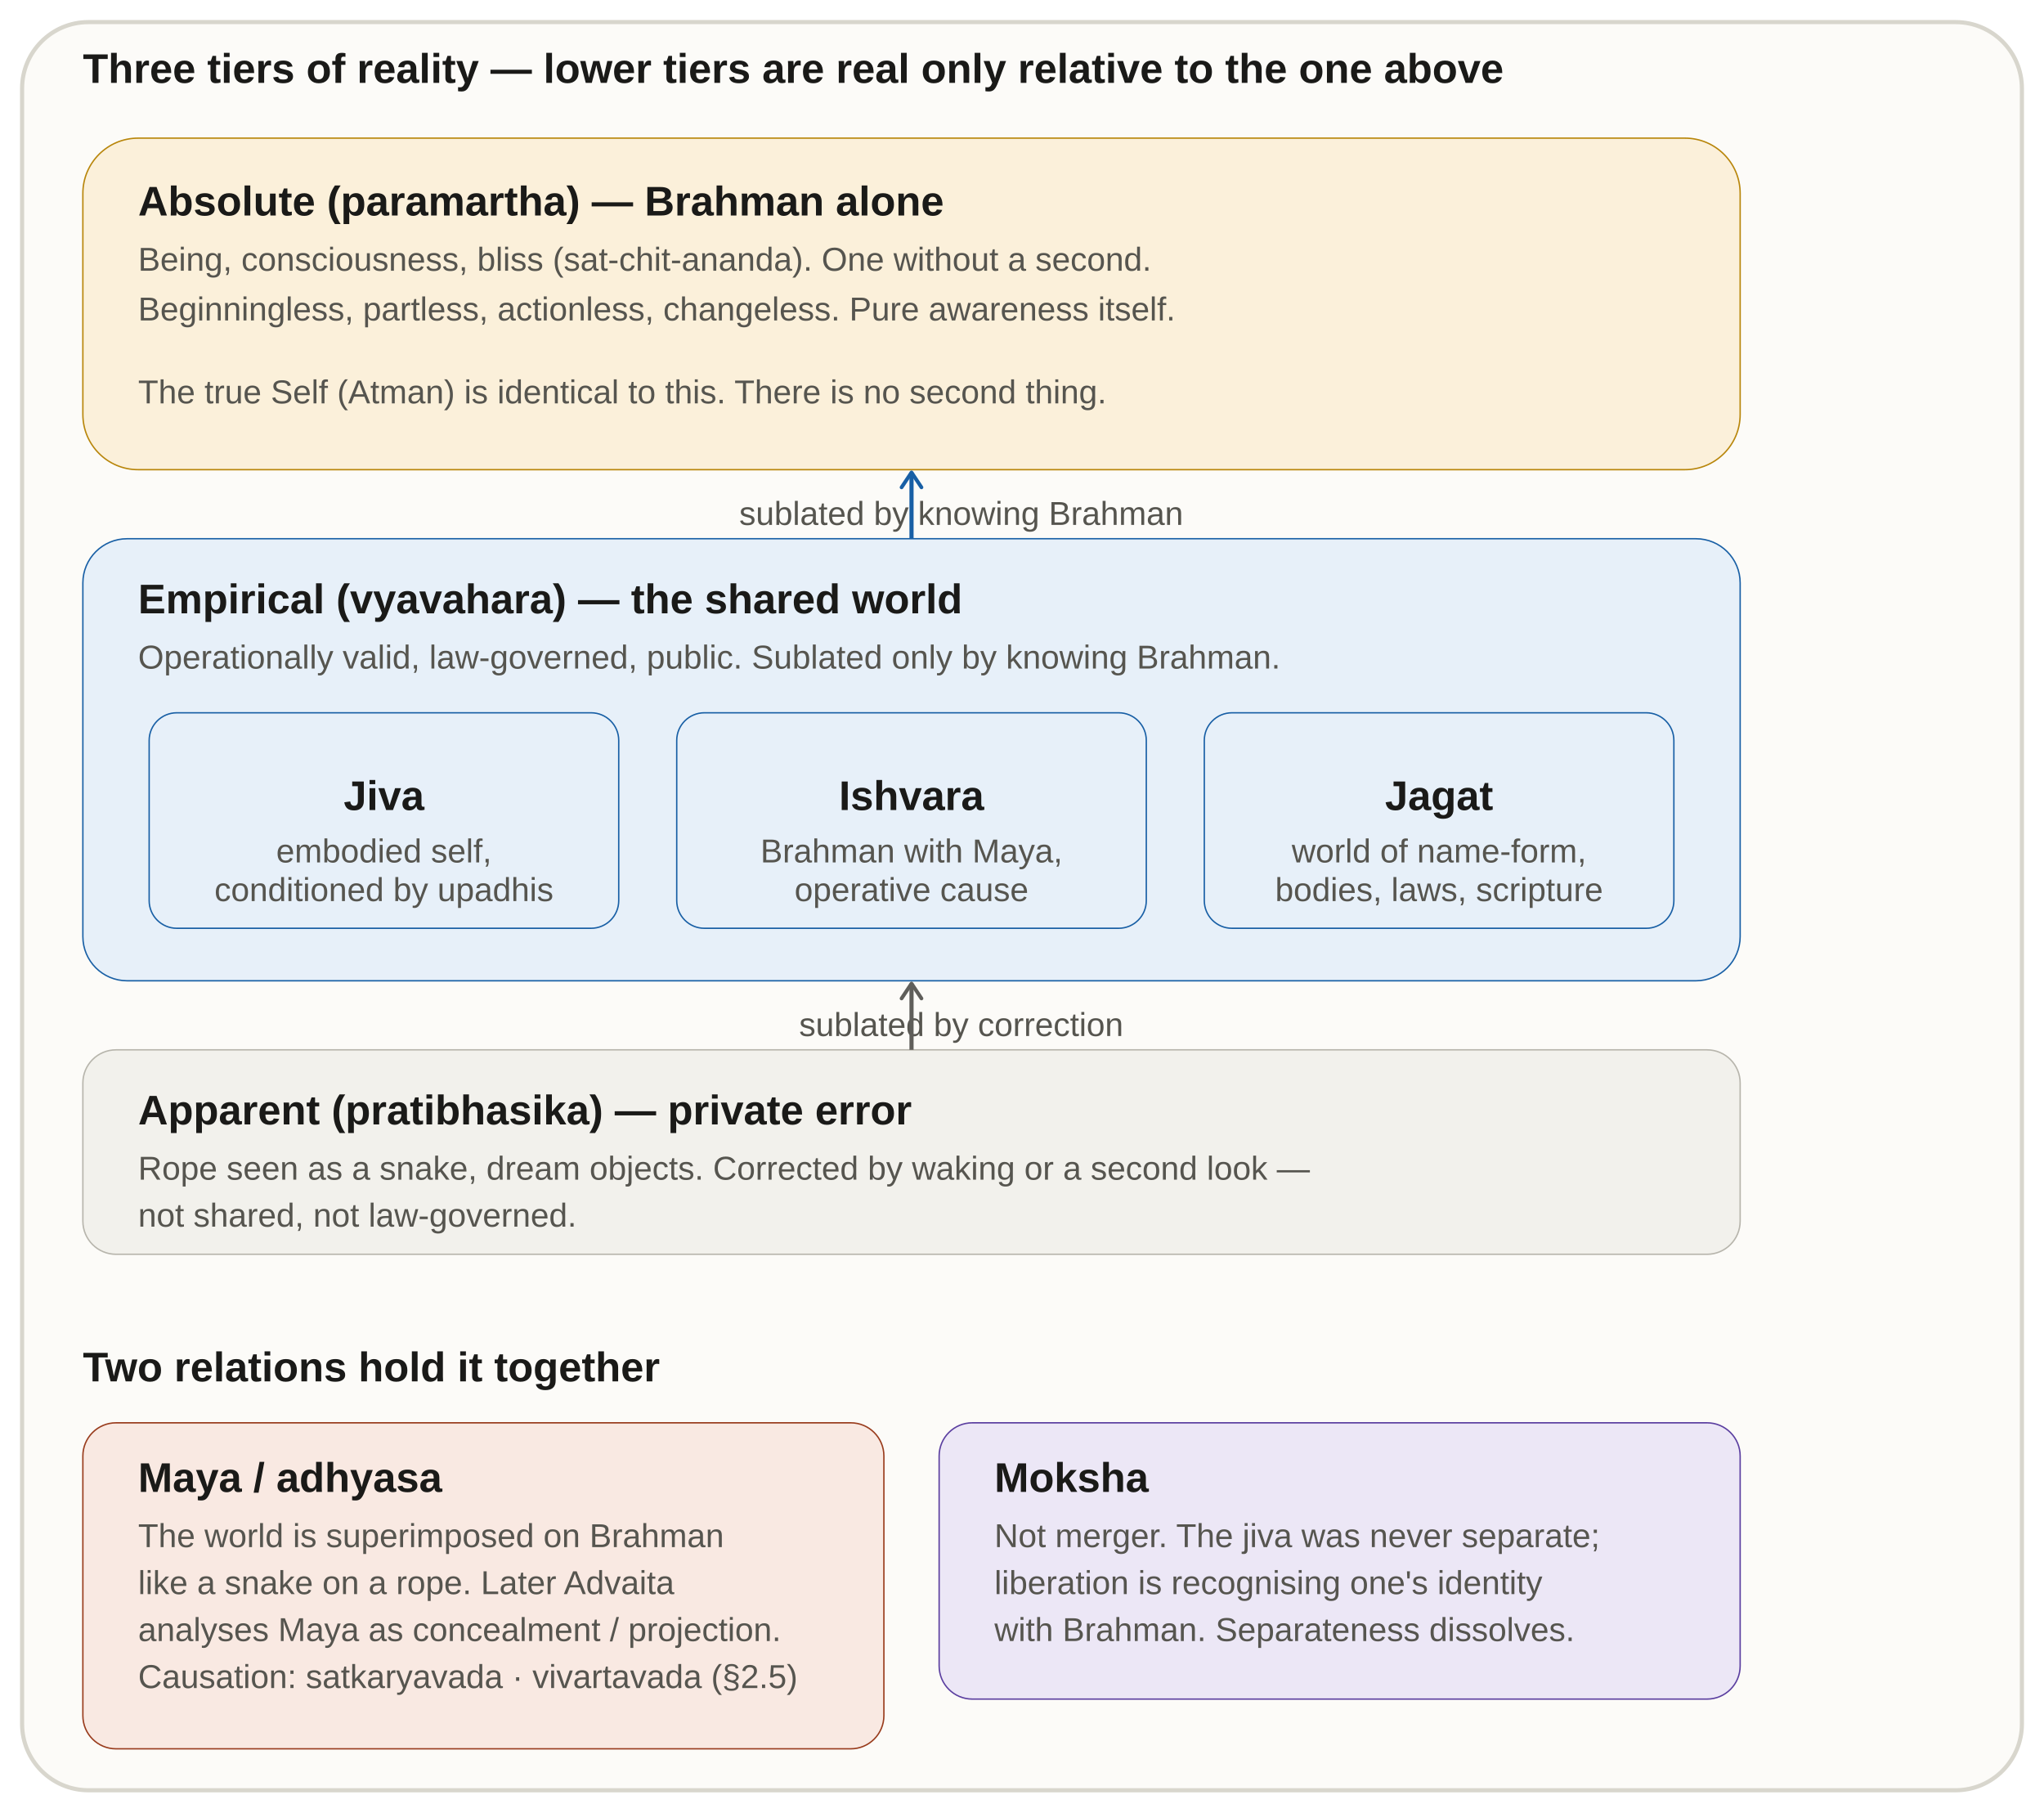
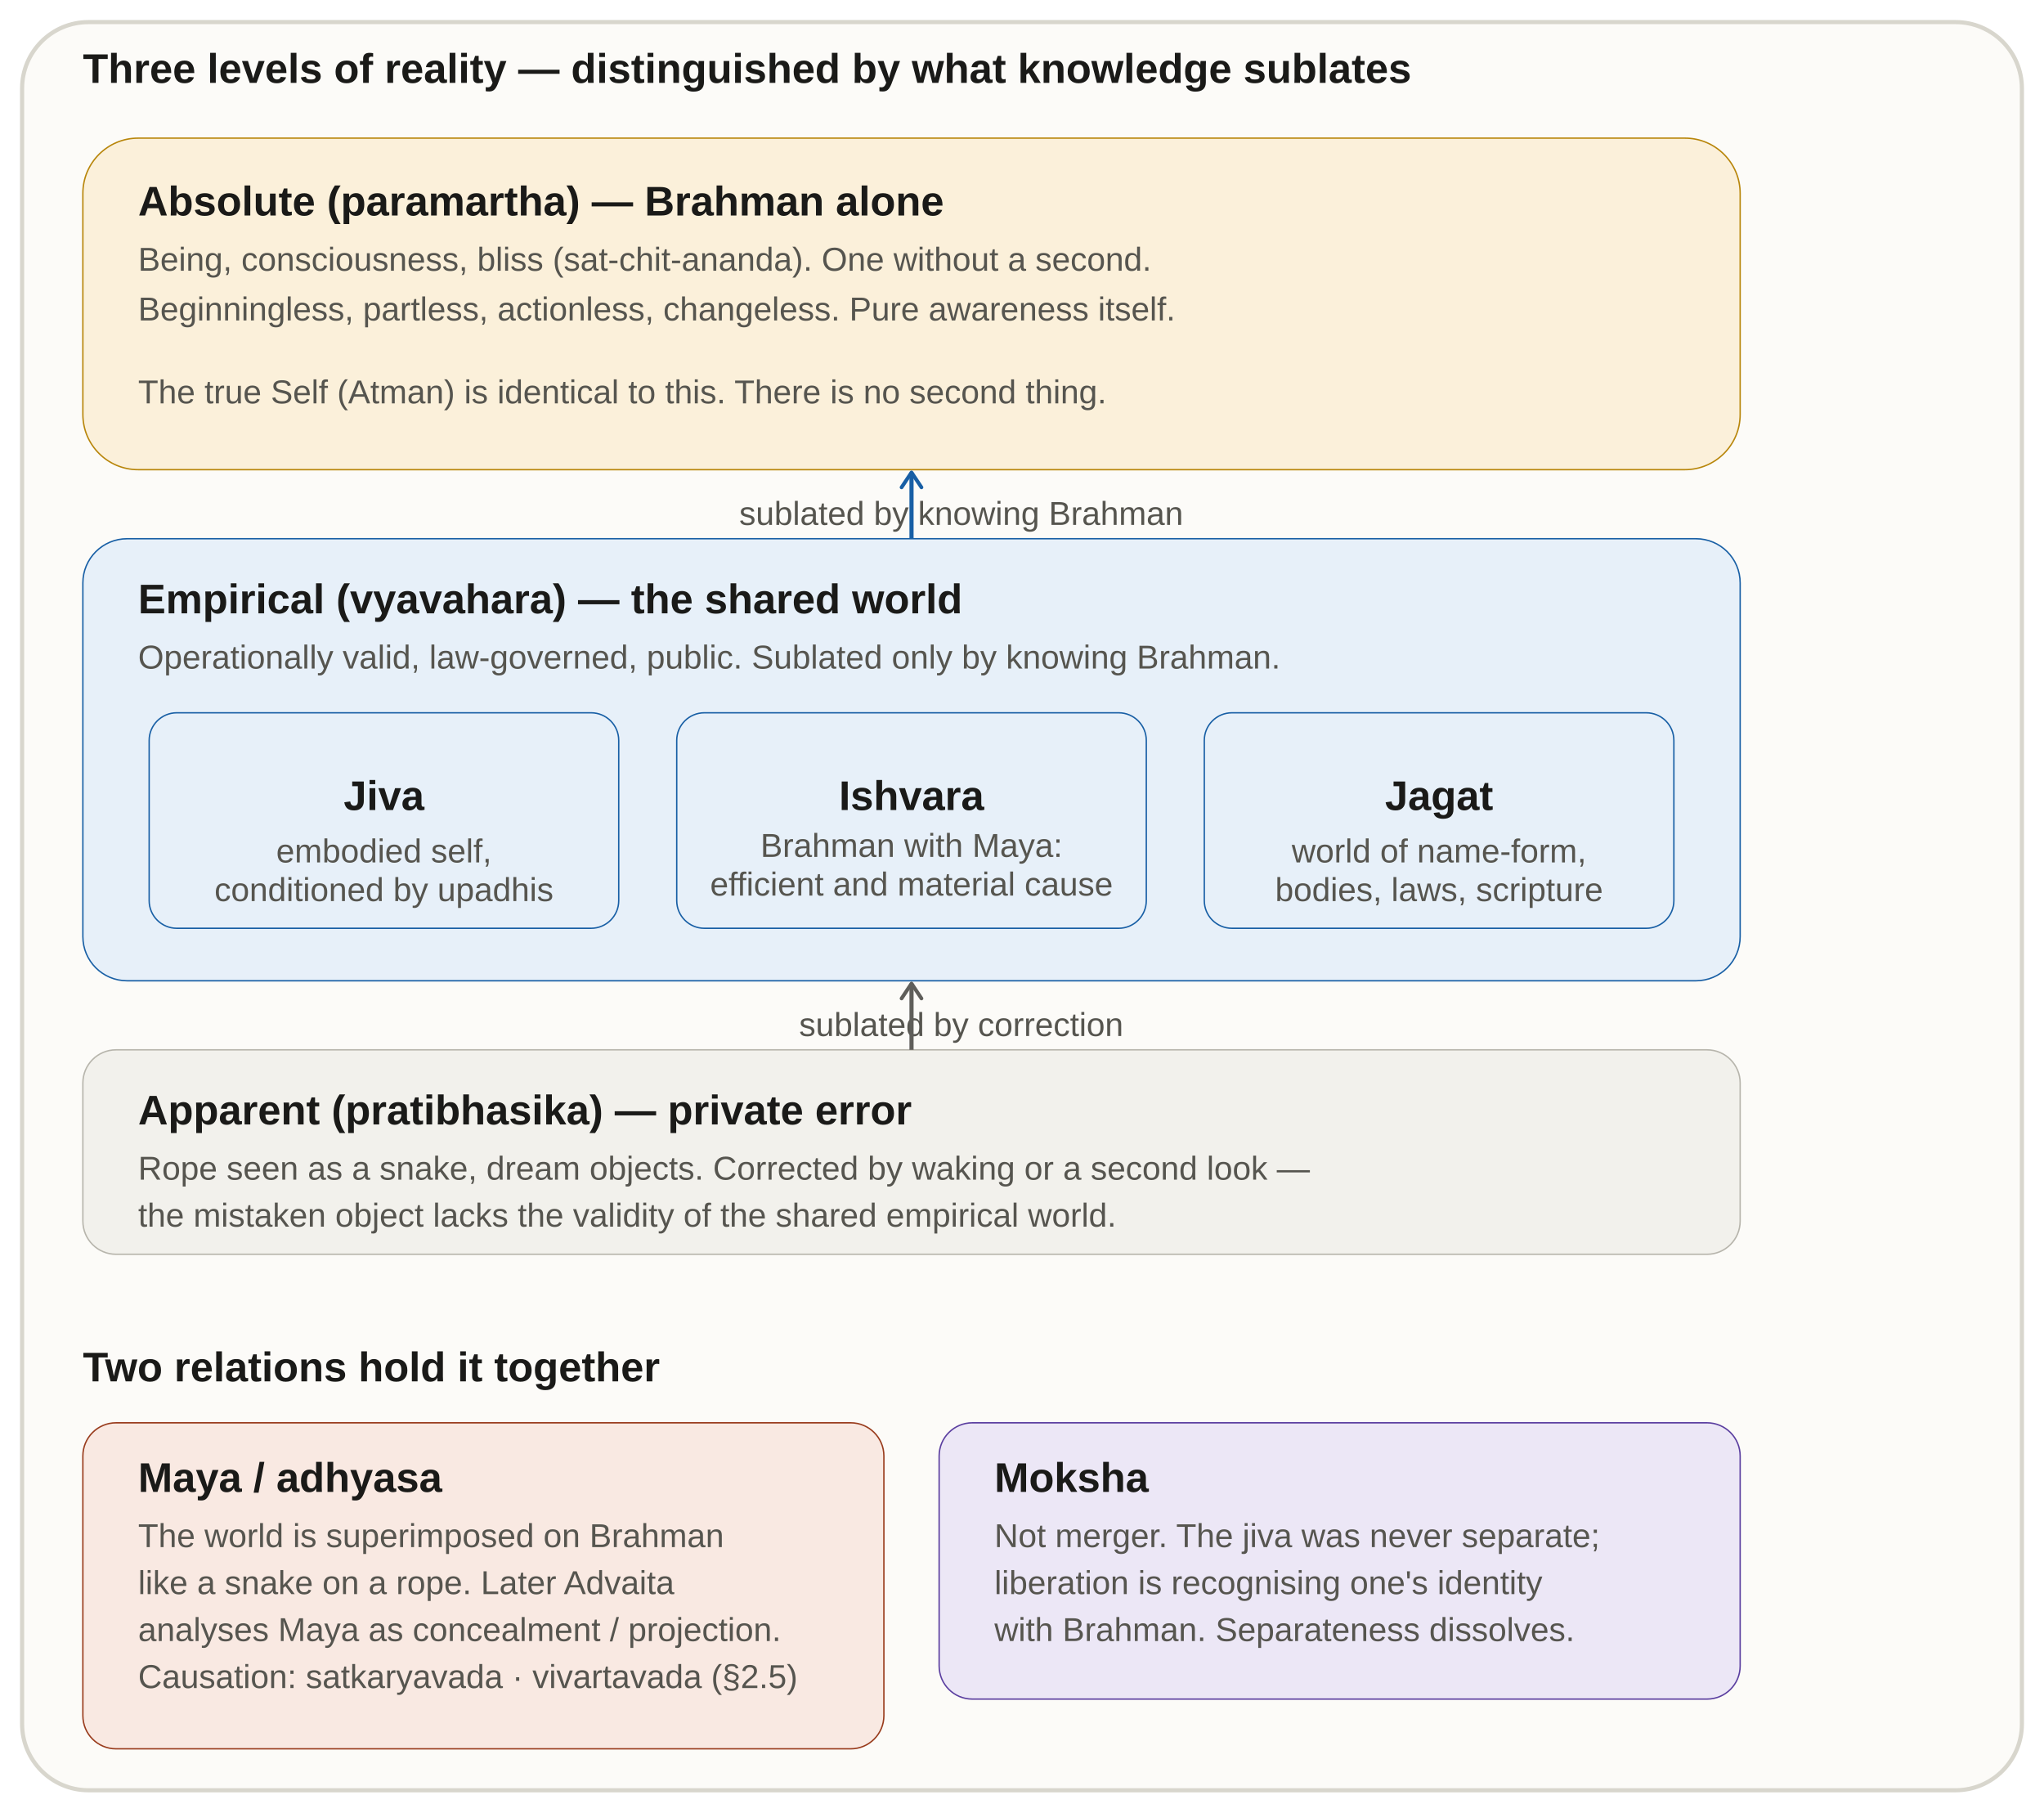
<svg xmlns="http://www.w3.org/2000/svg" width="740" height="656" viewBox="0 0 740 656" role="img">
  <style>
  .th { font-family: 'Helvetica Neue', Arial, sans-serif; font-weight: 600; font-size: 15px; fill: #1A1A18; }
  .ts { font-family: 'Helvetica Neue', Arial, sans-serif; font-weight: 400; font-size: 12px; fill: #56554F; }

  .title   { font-family: 'Helvetica Neue', Arial, sans-serif; font-weight: 700; font-size: 20px; fill: #1A1A18; }
  .caption { font-family: 'Helvetica Neue', Arial, sans-serif; font-weight: 400; font-size: 12px; font-style: italic; fill: #6B6A63; }

  .frame { fill: #FCFBF8; stroke: #D8D6CD; stroke-width: 1.5; }

  .c-gray   rect { fill: #F2F1EC; stroke: #B7B5AC; }
  .c-amber  rect { fill: #FBF0DA; stroke: #B8860B; }
  .c-blue   rect { fill: #E7F0F9; stroke: #185FA5; }
  .c-purple rect { fill: #ECE7F6; stroke: #5B3FA0; }
  .c-coral  rect { fill: #F9E9E2; stroke: #993C1D; }

  .arr { stroke: #56554F; stroke-width: 1.5; fill: none; }
  .arr-blue { stroke: #185FA5; stroke-width: 1.5; fill: none; }
  .arr-muted { stroke: #5F5E5A; stroke-width: 1.5; fill: none; }

  @media (prefers-color-scheme: dark) {
    .th { fill: #f5f1ec; }
    .ts { fill: #aca194; }
    .title { fill: #f5f1ec; }
    .caption { fill: #aca194; }
    .frame { fill: #1a1815; stroke: #423b33; }
    .c-gray   rect { fill: #26231e; stroke: #6f655a; }
    .c-amber  rect { fill: #2a2418; stroke: #c9a227; }
    .c-blue   rect { fill: #1a2430; stroke: #4a7a9b; }
    .c-purple rect { fill: #241e33; stroke: #7c6bc4; }
    .c-coral  rect { fill: #2a1e1a; stroke: #c4785a; }
    .c-teal   rect { fill: #1a2e22; stroke: #4a8a6a; }
    .arr { stroke: #aca194; }
    .arr-blue { stroke: #7ebbed; }
    .arr-muted { stroke: #6f655a; }
  }

</style>
  <defs>
    <marker id="arrow" viewBox="0 0 10 10" refX="8" refY="5" markerWidth="6" markerHeight="6" orient="auto-start-reverse">
      <path d="M2 1L8 5L2 9" fill="none" stroke="context-stroke" stroke-width="1.5" stroke-linecap="round" stroke-linejoin="round" />
    </marker>
  </defs>
  <rect class="frame" x="8" y="8" width="724" height="640" rx="24" />
  <g transform="translate(-10,0)">
-     <text class="th" x="40" y="30">Three tiers of reality — lower tiers are real only relative to the one above</text>
+     <text class="th" x="40" y="30">Three levels of reality — distinguished by what knowledge sublates</text>
    <g class="c-amber">
      <rect x="40" y="50" width="600" height="120" rx="20" stroke-width="0.5" />
      <text class="th" x="60" y="78">Absolute (paramartha) — Brahman alone</text>
      <text class="ts" x="60" y="98">Being, consciousness, bliss (sat-chit-ananda). One without a second.</text>
      <text class="ts" x="60" y="116">Beginningless, partless, actionless, changeless. Pure awareness itself.</text>
      <text class="ts" x="60" y="146">The true Self (Atman) is identical to this. There is no second thing.</text>
    </g>
    <g class="c-blue">
      <rect x="40" y="195" width="600" height="160" rx="16" stroke-width="0.5" />
      <text class="th" x="60" y="222">Empirical (vyavahara) — the shared world</text>
      <text class="ts" x="60" y="242">Operationally valid, law-governed, public. Sublated only by knowing Brahman.</text>
    </g>
    <g class="c-blue">
      <rect x="64" y="258" width="170" height="78" rx="10" stroke-width="0.5" />
      <text class="th" x="149" y="288" text-anchor="middle" dominant-baseline="central">Jiva</text>
      <text class="ts" x="149" y="308" text-anchor="middle" dominant-baseline="central">embodied self,</text>
      <text class="ts" x="149" y="322" text-anchor="middle" dominant-baseline="central">conditioned by upadhis</text>
    </g>
    <g class="c-blue">
      <rect x="255" y="258" width="170" height="78" rx="10" stroke-width="0.5" />
      <text class="th" x="340" y="288" text-anchor="middle" dominant-baseline="central">Ishvara</text>
-       <text class="ts" x="340" y="308" text-anchor="middle" dominant-baseline="central">Brahman with Maya,</text>
-       <text class="ts" x="340" y="322" text-anchor="middle" dominant-baseline="central">operative cause</text>
+       <text class="ts" x="340" y="306" text-anchor="middle" dominant-baseline="central">Brahman with Maya:</text>
+       <text class="ts" x="340" y="320" text-anchor="middle" dominant-baseline="central">efficient and material cause</text>
    </g>
    <g class="c-blue">
      <rect x="446" y="258" width="170" height="78" rx="10" stroke-width="0.5" />
      <text class="th" x="531" y="288" text-anchor="middle" dominant-baseline="central">Jagat</text>
      <text class="ts" x="531" y="308" text-anchor="middle" dominant-baseline="central">world of name-form,</text>
      <text class="ts" x="531" y="322" text-anchor="middle" dominant-baseline="central">bodies, laws, scripture</text>
    </g>
    <g class="c-gray">
      <rect x="40" y="380" width="600" height="74" rx="12" stroke-width="0.5" />
      <text class="th" x="60" y="407">Apparent (pratibhasika) — private error</text>
      <text class="ts" x="60" y="427">Rope seen as a snake, dream objects. Corrected by waking or a second look —</text>
-       <text class="ts" x="60" y="444">not shared, not law-governed.</text>
+       <text class="ts" x="60" y="444">the mistaken object lacks the validity of the shared empirical world.</text>
    </g>
    <text class="ts" x="358" y="190" text-anchor="middle">sublated by knowing Brahman</text>
    <line x1="340" y1="195" x2="340" y2="171" class="arr-blue" marker-end="url(#arrow)" />
    <text class="ts" x="358" y="375" text-anchor="middle">sublated by correction</text>
    <line x1="340" y1="380" x2="340" y2="356" class="arr-muted" marker-end="url(#arrow)" />
    <text class="th" x="40" y="500">Two relations hold it together</text>
    <g class="c-coral">
      <rect x="40" y="515" width="290" height="118" rx="12" stroke-width="0.5" />
      <text class="th" x="60" y="540">Maya / adhyasa</text>
      <text class="ts" x="60" y="560">The world is superimposed on Brahman</text>
      <text class="ts" x="60" y="577">like a snake on a rope. Later Advaita</text>
      <text class="ts" x="60" y="594">analyses Maya as concealment / projection.</text>
      <text class="ts" x="60" y="611">Causation: satkaryavada · vivartavada (§2.5)</text>
    </g>
    <g class="c-purple">
      <rect x="350" y="515" width="290" height="100" rx="12" stroke-width="0.5" />
      <text class="th" x="370" y="540">Moksha</text>
      <text class="ts" x="370" y="560">Not merger. The jiva was never separate;</text>
      <text class="ts" x="370" y="577">liberation is recognising one's identity</text>
      <text class="ts" x="370" y="594">with Brahman. Separateness dissolves.</text>
    </g>
  </g>
</svg>
